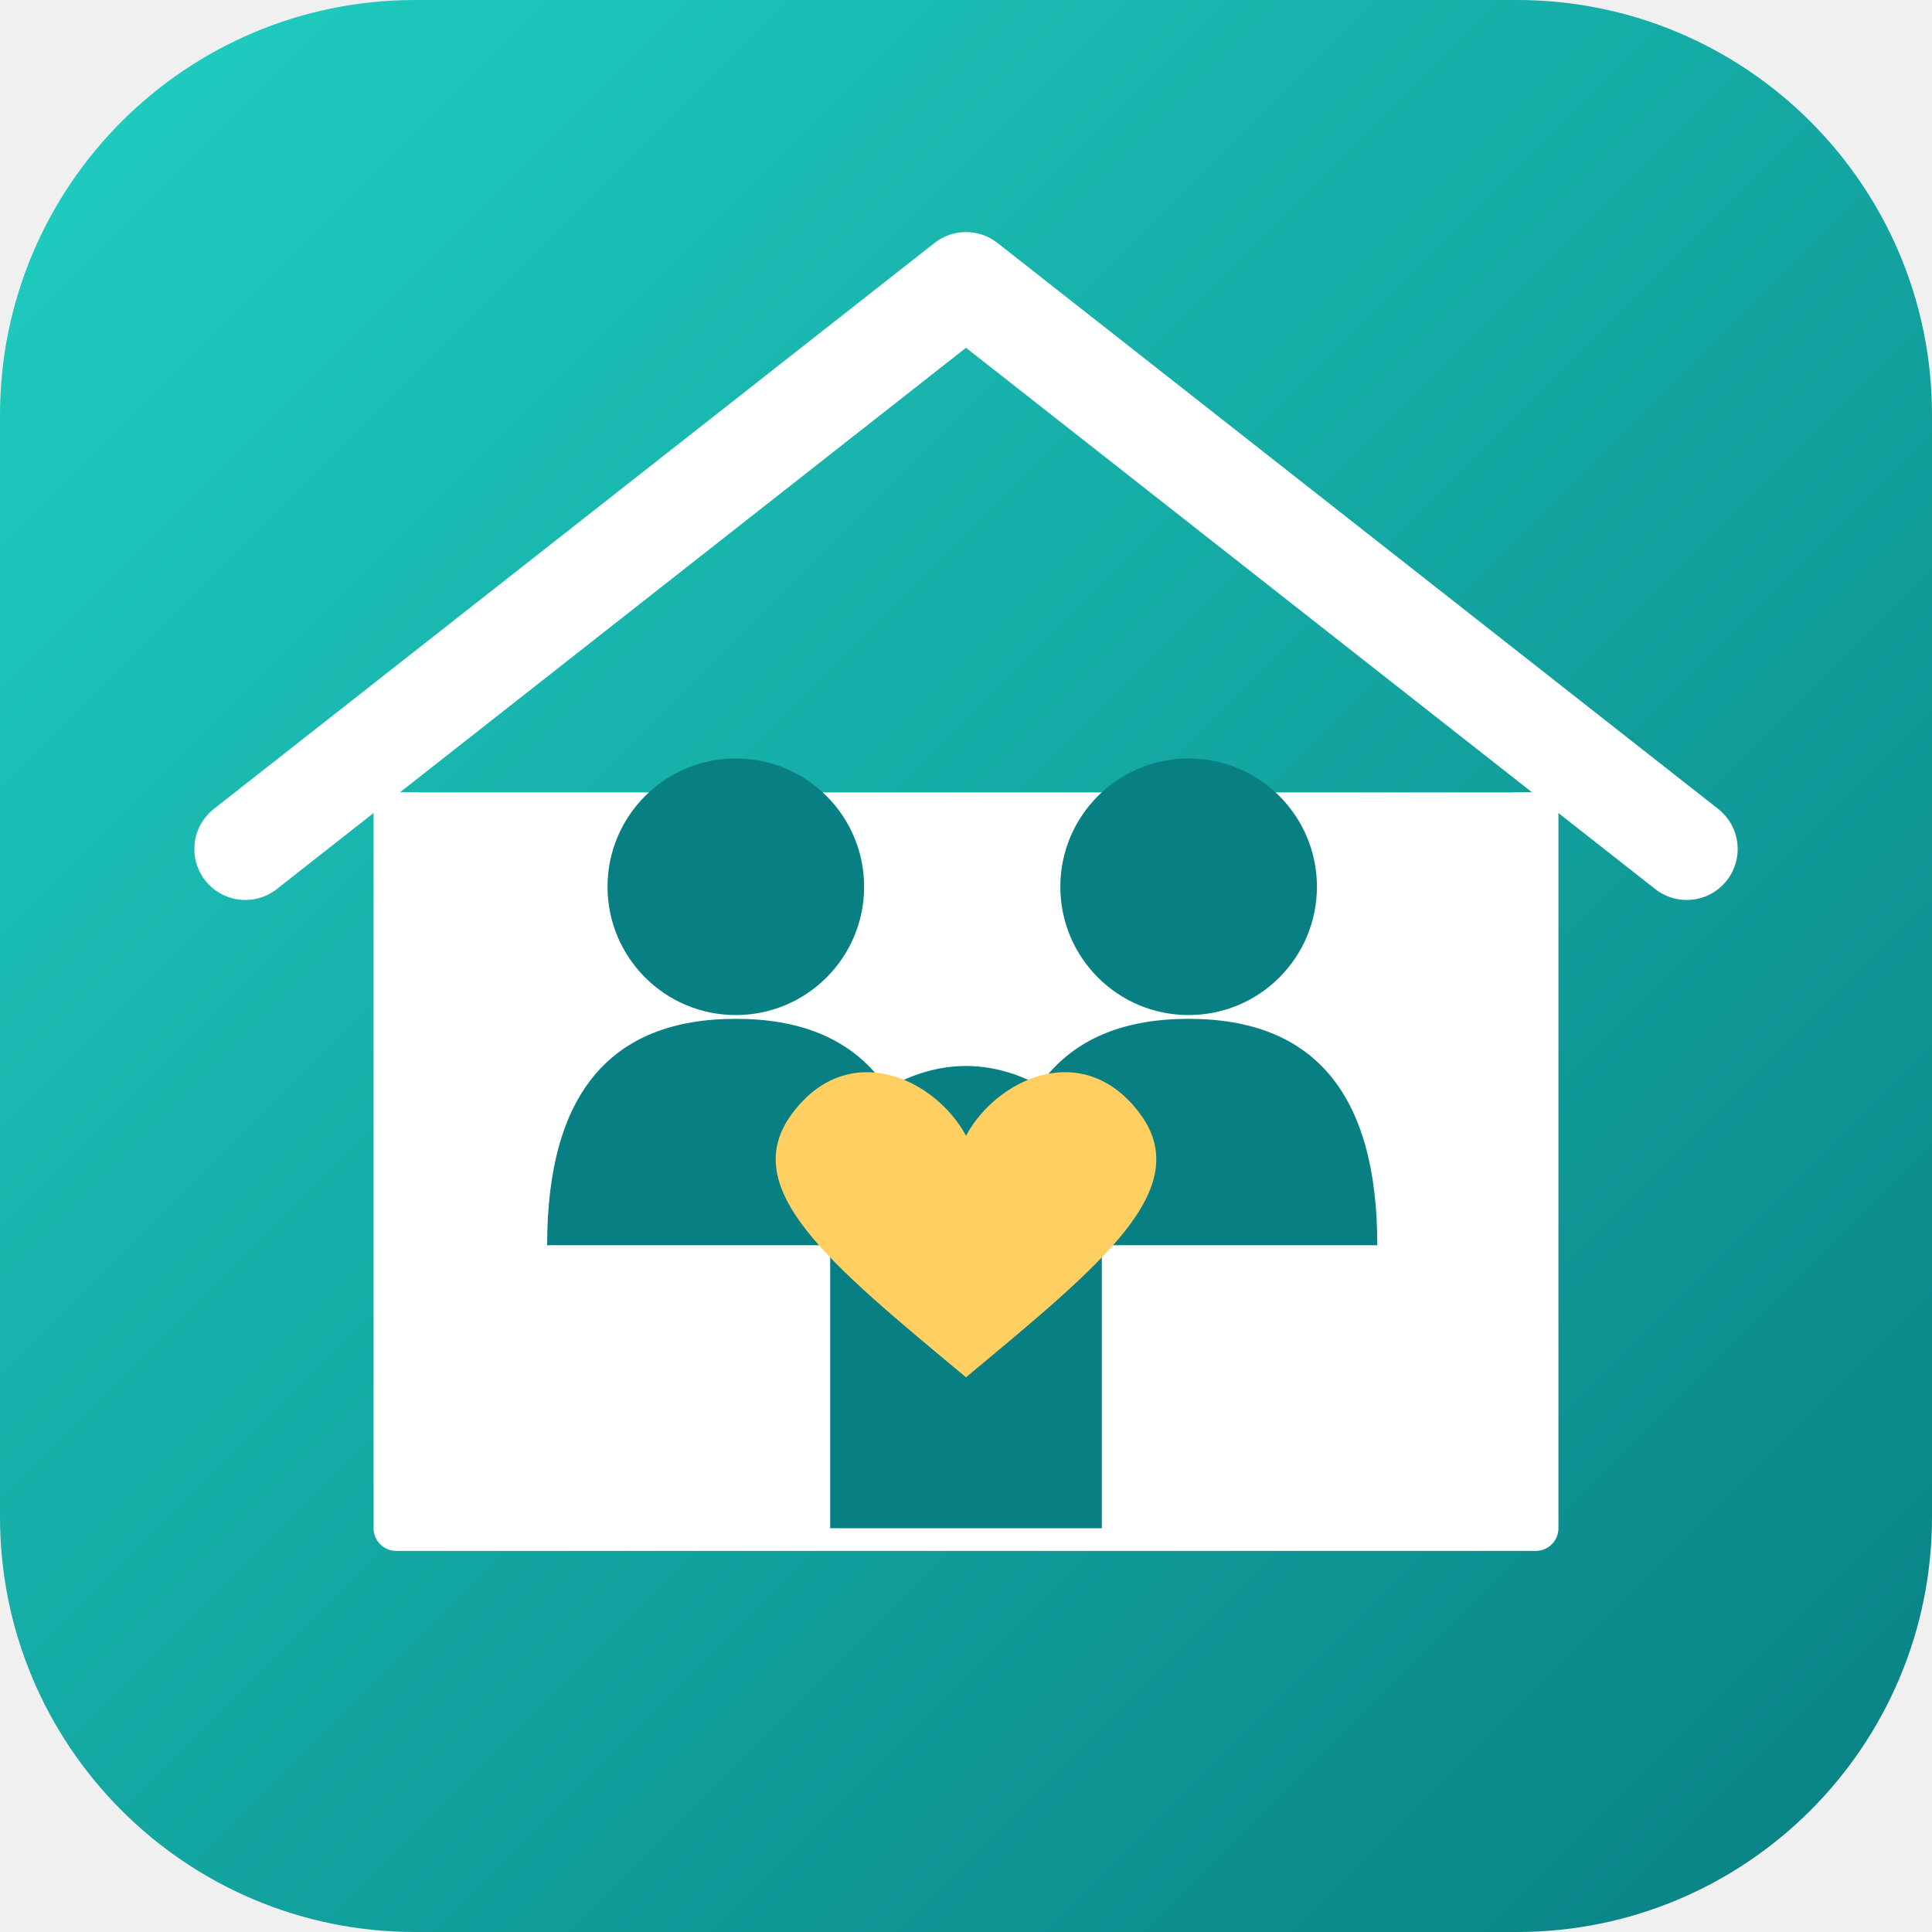
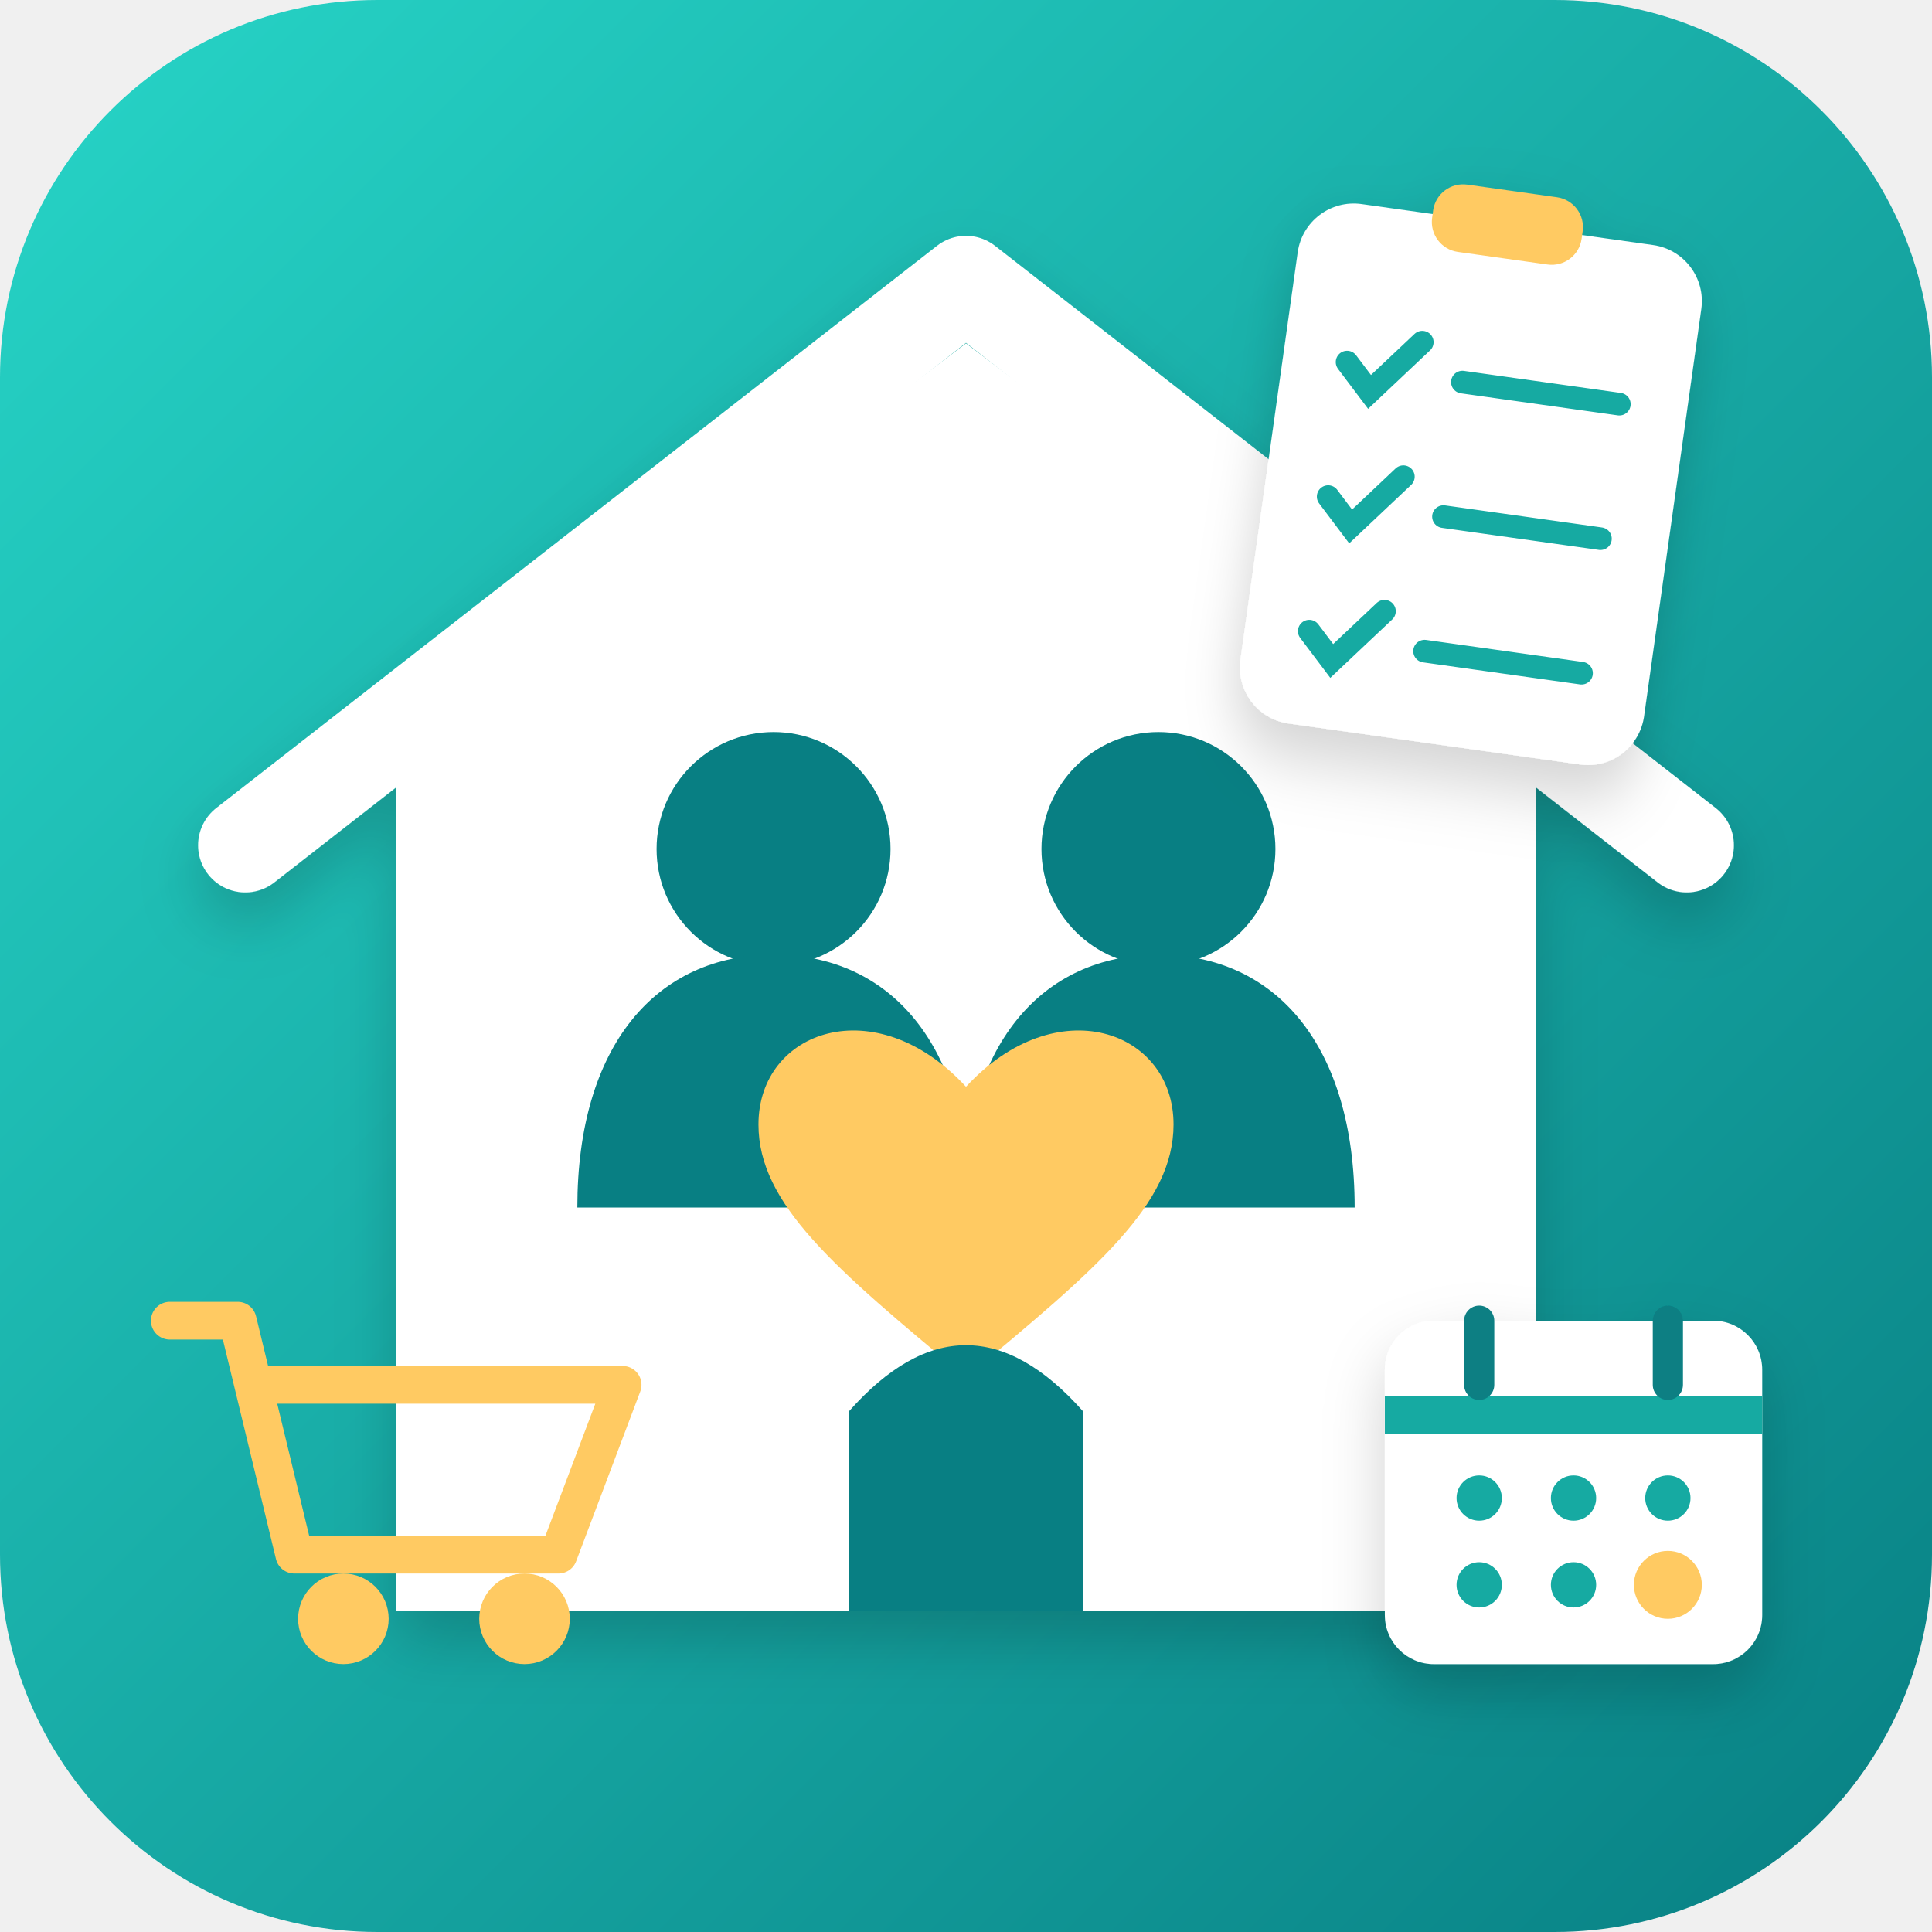
<svg xmlns="http://www.w3.org/2000/svg" viewBox="0 0 512 512">
  <defs>
-     <linearGradient id="bg" x1="0" y1="0" x2="1" y2="1">
-       <stop offset="0%" stop-color="#20cfc2" />
-       <stop offset="100%" stop-color="#087f83" />
+     <linearGradient id="bg" x2="1" y2="1">
+       <stop stop-color="#27d5c7" />
+       <stop offset="1" stop-color="#087f83" />
    </linearGradient>
+     <filter id="shadow" x="-30%" y="-30%" width="160%" height="160%">
+       <feDropShadow dx="0" dy="8" stdDeviation="8" flood-opacity=".18" />
+     </filter>
  </defs>
-   <rect width="512" height="512" rx="110" fill="url(#bg)" />
-   <path d="M65 225 L256 75 L447 225" fill="none" stroke="#ffffff" stroke-width="27" stroke-linecap="round" stroke-linejoin="round" />
-   <path d="M105 210 V405 H407 V210" fill="#ffffff" stroke="#ffffff" stroke-width="12" stroke-linejoin="round" />
-   <path d="M220 405 V300 Q256 265 292 300 V405" fill="#087f83" />
-   <circle cx="195" cy="235" r="34" fill="#087f83" />
-   <circle cx="315" cy="235" r="34" fill="#087f83" />
-   <path d="M145 330 Q145 270 195 270 Q245 270 245 330" fill="#087f83" />
-   <path d="M265 330 Q265 270 315 270 Q365 270 365 330" fill="#087f83" />
-   <path d="M256 365            C220 335 195 315 210 295            C225 275 248 286 256 301            C264 286 287 275 302 295            C317 315 292 335 256 365Z" fill="#ffcf62" />
+   <rect width="512" height="512" rx="100" fill="url(#bg)" />
+   <g filter="url(#shadow)">
+     <path d="M65 224 256 75 447 224" fill="none" stroke="white" stroke-width="25" stroke-linecap="round" stroke-linejoin="round" />
+     <path d="M105 205v222h302V205L256 91Z" fill="white" />
+   </g>
+   <circle cx="205" cy="225" r="31" fill="#087f83" />
+   <circle cx="307" cy="225" r="31" fill="#087f83" />
+   <path d="M153 320c0-43 21-67 52-67s52 24 52 67" fill="#087f83" />
+   <path d="M255 320c0-43 21-67 52-67s52 24 52 67" fill="#087f83" />
+   <path d="M256 365c-35-29-55-46-55-67 0-25 31-36 55-10          24-26 55-15 55 10 0 21-20 38-55 67Z" fill="#ffca62" />
+   <path d="M225 427v-53q31-35 62 0v53" fill="#087f83" />
+   <g transform="translate(346 52) rotate(8)" filter="url(#shadow)">
+     <rect width="108" height="139" rx="15" fill="#fff" />
+     <rect x="34" y="-9" width="40" height="18" rx="8" fill="#ffca62" />
+     <g stroke="#16aaa2" stroke-width="6" fill="none" stroke-linecap="round">
+       <path d="m17 42 7 7 12-15M48 43h42" />
+       <path d="m17 78 7 7 12-15M48 79h42" />
+       <path d="m17 114 7 7 12-15M48 115h42" />
+     </g>
+   </g>
+   <g transform="translate(45 350)" fill="none" stroke="#ffca62" stroke-width="10" stroke-linecap="round" stroke-linejoin="round">
+     <path d="M0 0h18l15 62h70l17-45H27" />
+     <circle cx="46" cy="79" r="7" fill="#ffca62" />
+     <circle cx="94" cy="79" r="7" fill="#ffca62" />
+   </g>
+   <g transform="translate(367 350)" filter="url(#shadow)">
+     <rect width="100" height="91" rx="13" fill="white" />
+     <path d="M0 25h100" stroke="#16aaa2" stroke-width="10" />
+     <path d="M25 0v17M75 0v17" stroke="#087f83" stroke-width="8" stroke-linecap="round" />
+     <g fill="#16aaa2">
+       <circle cx="25" cy="47" r="6" />
+       <circle cx="50" cy="47" r="6" />
+       <circle cx="75" cy="47" r="6" />
+       <circle cx="25" cy="70" r="6" />
+       <circle cx="50" cy="70" r="6" />
+     </g>
+     <circle cx="75" cy="70" r="9" fill="#ffca62" />
+   </g>
</svg>
